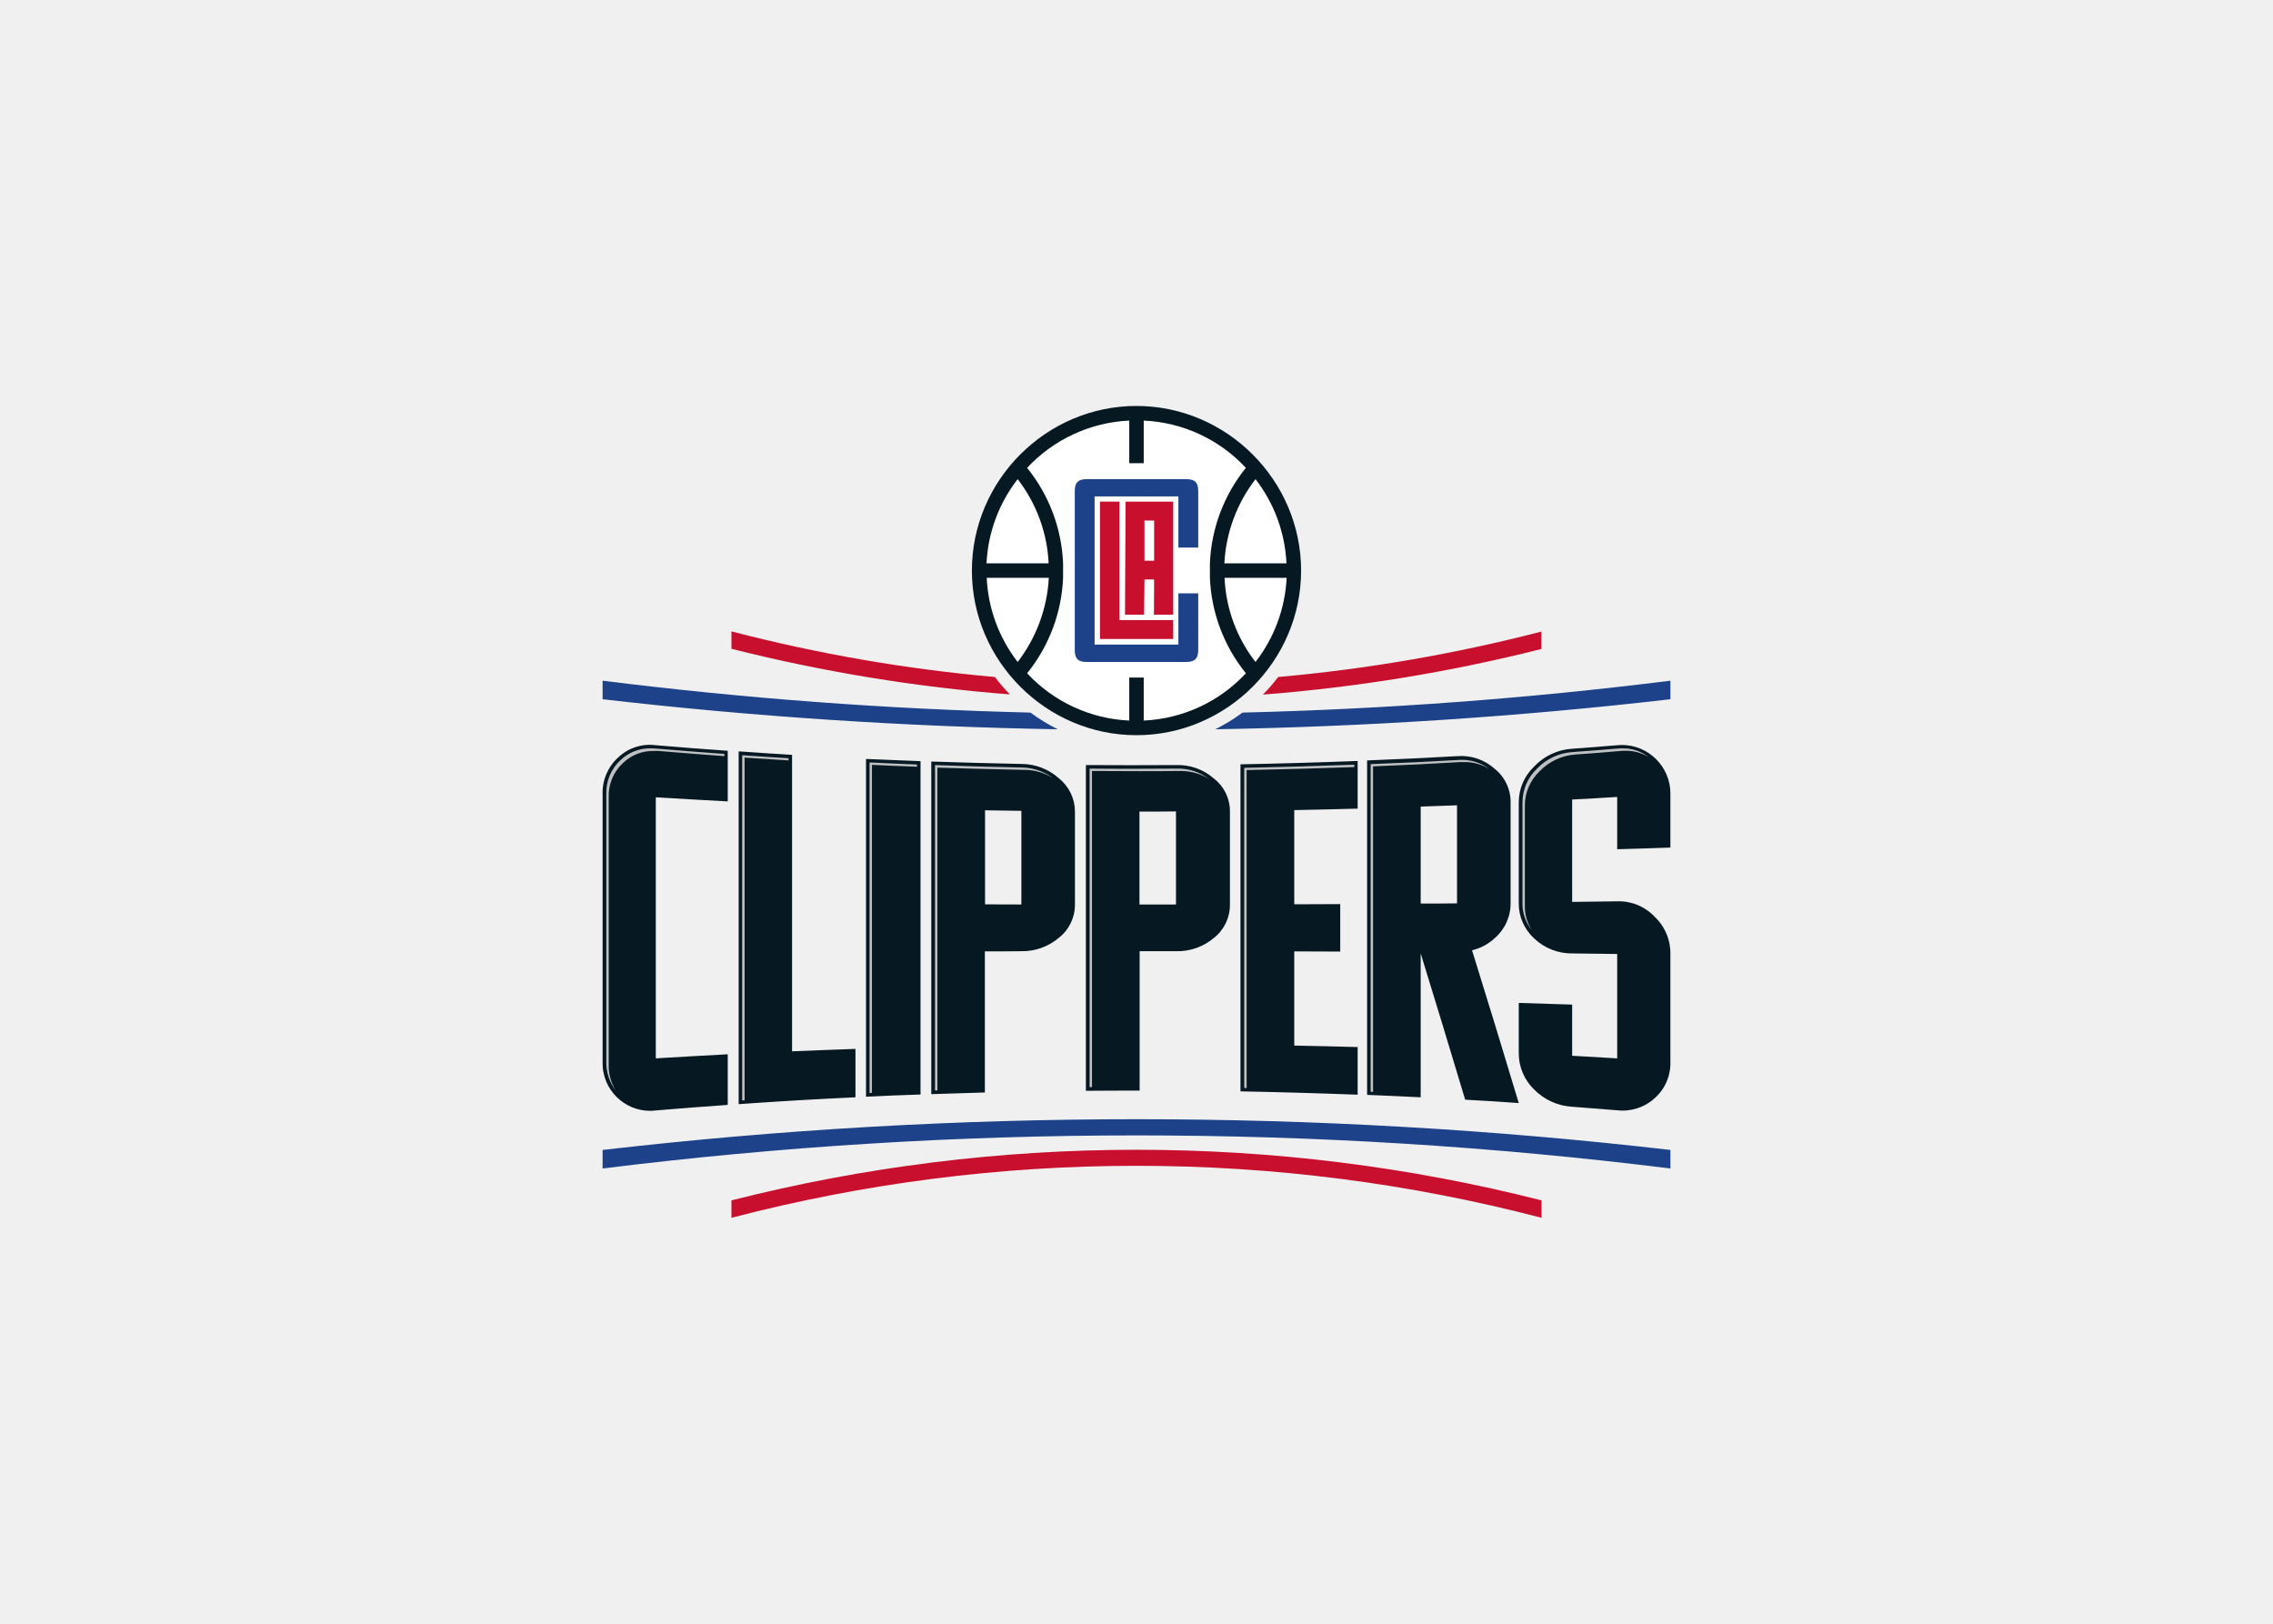
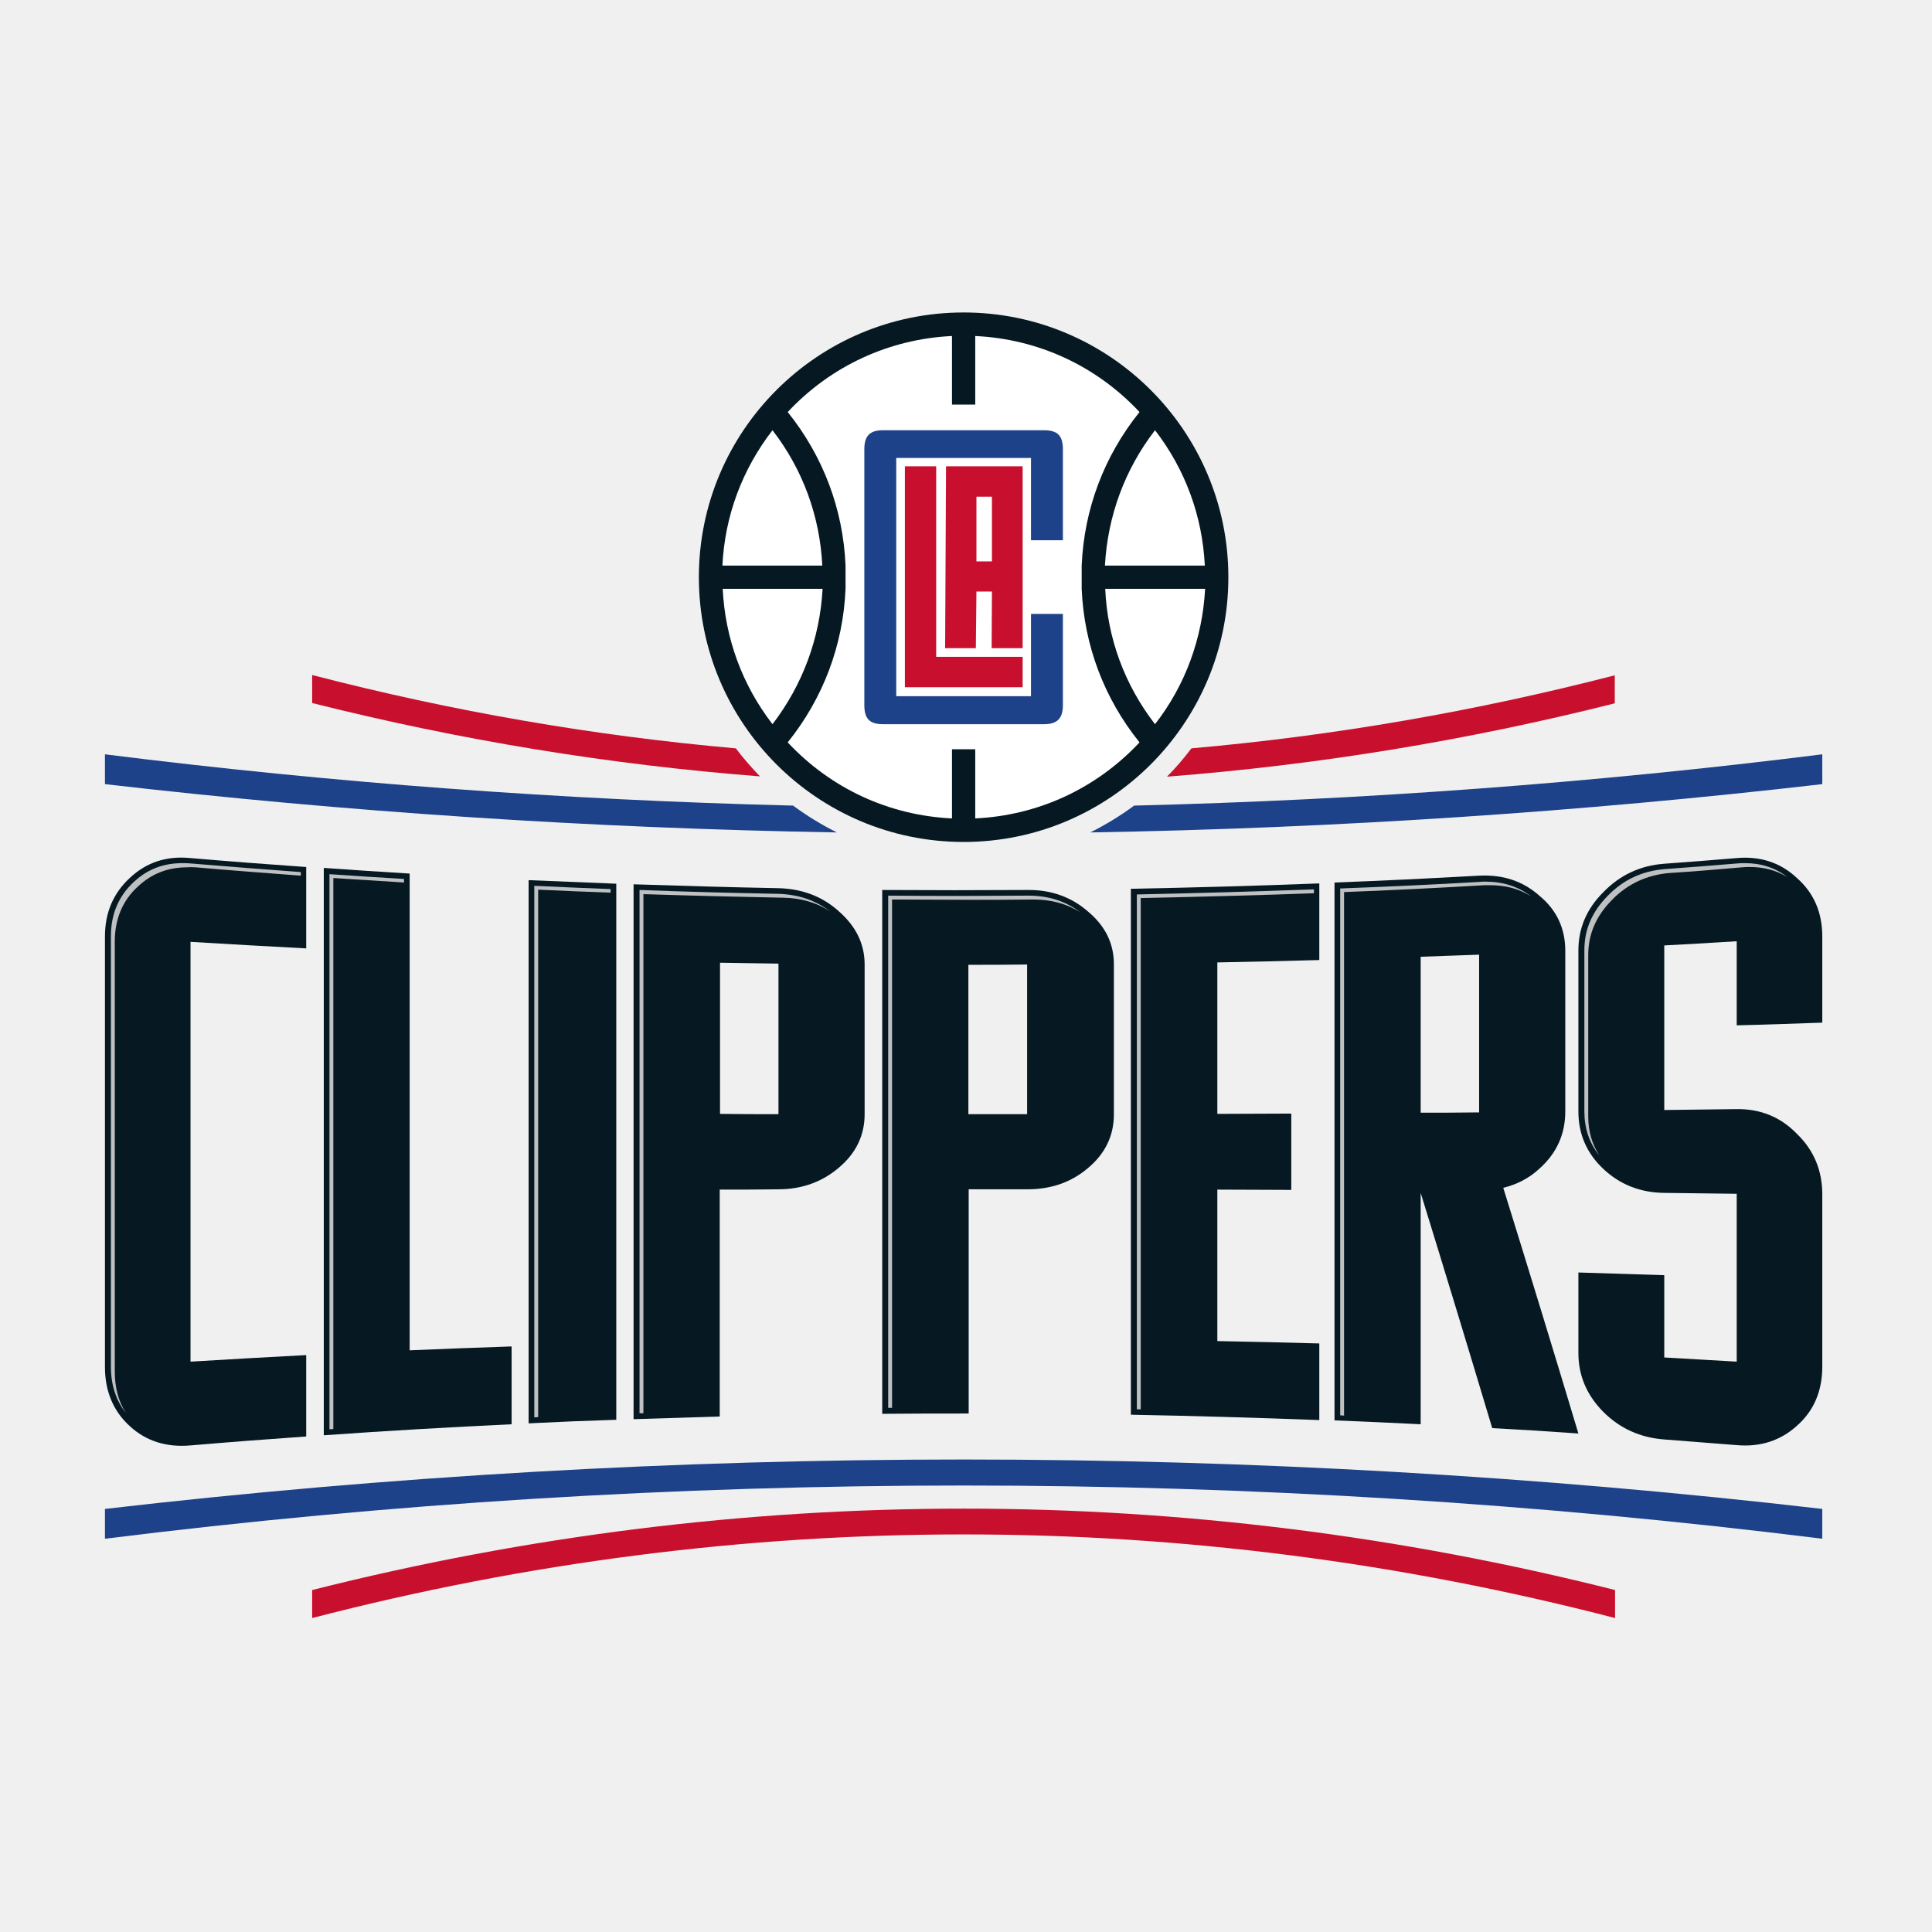
- <svg xmlns="http://www.w3.org/2000/svg" clip-rule="evenodd" fill-rule="evenodd" viewBox="0 0 560 400">
-   <path d="m152.254 186.641c-2.506 2.289-3.891 5.56-3.791 8.952v65.951l-.007.425c0 6.405 5.271 11.676 11.676 11.676.481 0 .963-.03 1.44-.089 5.891-.503 11.829-.959 17.721-1.37v-12.469c-5.892.32-11.83.64-17.721 1.005v-64.307c5.891.365 11.829.685 17.721 1.005v-12.469c-5.892-.411-11.83-.867-17.721-1.37-3.408-.453-6.843.675-9.317 3.06" fill="#061922" />
-   <path d="m195.14 185.956c-4.384-.274-8.769-.548-13.154-.868v86.915c9.591-.685 19.183-1.249 28.774-1.69v-11.92c-5.207.183-10.414.365-15.62.593zm18.223 84.219c4.476-.228 8.952-.411 13.428-.548v-82.118l-13.428-.548v83.215zm38.275-81.982c-7.399-.136-14.799-.365-22.198-.593v81.937l13.2-.411v-34.757c3.014 0 5.983 0 8.951-.046 3.41.073 6.728-1.115 9.317-3.334 2.5-1.971 3.952-4.993 3.928-8.175v-22.928c-.016-3.161-1.461-6.152-3.928-8.13-2.543-2.292-5.848-3.563-9.271-3.563m0 34.621c-3.015 0-5.984 0-8.952-.046v-23.155c3.015.045 5.983.091 8.952.137v23.065zm116.602 8.312c2.538-2.179 3.979-5.379 3.928-8.724v-24.617c.077-3.259-1.378-6.373-3.928-8.404-2.532-2.264-5.887-3.388-9.272-3.106-7.399.411-14.752.776-22.151 1.051v82.393c4.385.183 8.815.365 13.2.593v-35.442c3.654 11.83 7.307 23.842 10.961 36.036 4.385.229 8.769.503 13.2.823-3.837-12.788-7.673-25.302-11.51-37.634 2.085-.486 4.005-1.51 5.572-2.968m-18.223-32.428c2.968-.092 5.983-.229 8.951-.32v24.161c-2.968.045-5.983.045-8.951.045zm-60.288-10.231c-7.399.045-14.798.045-22.197 0v80.246c4.43-.045 8.815-.045 13.245-.045v-34.346h8.998c3.404.089 6.723-1.082 9.317-3.288 2.5-1.971 3.951-4.992 3.928-8.175v-23.019c.011-3.142-1.442-6.116-3.928-8.039-2.578-2.269-5.931-3.463-9.363-3.334m0 34.346h-8.998v-22.882c3.015 0 5.983 0 8.998-.046zm15.894 46.037c9.637.183 19.228.457 28.865.823v-11.738c-5.207-.137-10.413-.274-15.619-.365v-23.202l11.327.045v-11.692l-11.327.045v-23.201c5.207-.092 10.413-.229 15.619-.365v-11.739c-9.591.365-19.213.64-28.865.823zm105.915-60.059v-13.199l.001-.147c0-6.541-5.383-11.924-11.924-11.924-.396 0-.791.019-1.185.059-3.699.32-7.399.593-11.098.868-3.565.214-6.916 1.784-9.363 4.384-2.44 2.316-3.813 5.542-3.791 8.906v24.663c-.053 3.33 1.329 6.526 3.791 8.769 2.517 2.407 5.88 3.736 9.363 3.7l11.098.136v25.714c-3.699-.228-7.399-.411-11.098-.64v-12.606l-13.154-.411v12.332c-.02 3.389 1.351 6.643 3.791 8.998 2.485 2.528 5.823 4.042 9.363 4.247 3.699.274 7.399.593 11.098.868 3.359.397 6.729-.688 9.226-2.969 2.583-2.277 4.011-5.601 3.883-9.043v-26.398c.075-3.499-1.336-6.87-3.883-9.272-2.386-2.529-5.75-3.911-9.226-3.791-3.699.046-7.399.092-11.098.137v-25.211c3.699-.183 7.399-.411 11.098-.639v12.879c4.385-.091 8.769-.274 13.108-.411" fill="#061922" />
-   <path d="m162.347 184.997c5.207.456 10.642.868 16.123 1.279v-.548c-5.618-.411-11.327-.868-16.899-1.325-.41-.038-.822-.053-1.233-.045-2.764-.067-5.444.969-7.444 2.877-2.325 2.126-3.61 5.164-3.517 8.312v65.951c-.071 2.551.734 5.051 2.284 7.08-1.159-1.894-1.746-4.084-1.69-6.303v-65.906c-.108-3.201 1.196-6.292 3.563-8.45 2.037-1.944 4.767-2.996 7.582-2.923.411-.023.823-.023 1.233 0m31.923 2.33v-.548c-3.791-.229-7.627-.457-11.418-.731v85.042l.593-.046v-84.402h.092c3.471.228 7.079.456 10.733.685m31.652 1.552v-.548c-3.836-.137-7.764-.32-11.692-.503v81.434l.593-.045v-80.794h.092c3.608.183 7.307.32 11.007.456m26.49.778c2.506.002 4.961.714 7.079 2.055-2.27-1.696-5.022-2.624-7.855-2.649-7.08-.136-14.251-.32-21.284-.593v80.155h.594v-79.516h.091c7.08.228 14.296.411 21.375.548m108.244-1.919c2.226-.057 4.419.547 6.303 1.736-2.029-1.55-4.529-2.355-7.08-2.284-.289-.006-.58.008-.867.045-6.988.411-14.159.731-21.33 1.005v80.703l.593.045v-80.201h.092c7.216-.274 14.432-.64 21.421-1.051h.868m-79.836 2.24c3.243 0 6.531 0 9.728-.045h.136c2.509-.05 4.981.615 7.125 1.919-2.274-1.706-5.06-2.593-7.901-2.512h-.137l-9.728.045c-3.791 0-7.719 0-11.6-.045v78.465h.593v-77.871h.092l11.692.045" fill="#bec0c2" />
-   <path d="m333.62 188.376c-8.952.32-18.087.594-27.084.777v78.877h.594v-78.329h.091c8.723-.183 17.63-.411 26.445-.731v-.594h-.045zm65.631-3.379c.394-.038.791-.054 1.187-.046 2.027-.04 4.024.499 5.755 1.553-1.863-1.448-4.172-2.207-6.531-2.147-.381-.007-.762.007-1.142.045-3.7.32-7.399.594-11.099.868-3.336.211-6.472 1.681-8.769 4.111-2.279 2.162-3.569 5.171-3.562 8.312v24.663c-.064 2.452.746 4.849 2.283 6.76-1.139-1.785-1.728-3.867-1.69-5.984v-24.663c-.013-3.192 1.294-6.251 3.608-8.449 2.34-2.455 5.521-3.941 8.906-4.156 3.654-.229 7.353-.548 11.053-.868" fill="#bec0c2" />
-   <path d="m148.463 287.851c87.354-10.871 175.72-10.871 263.074 0v-4.568c-87.4-10.094-175.673-10.094-263.074 0z" fill="#1d428a" />
-   <path d="m180.205 300c65.429-17.081 134.16-17.081 199.589 0v-4.293c-65.487-16.624-134.102-16.624-199.589 0z" fill="#c8102e" />
-   <path d="m253.875 175.542c-35.246-.856-70.428-3.478-105.412-7.855v4.567c37.177 4.293 74.629 6.76 112.126 7.399-2.353-1.174-4.598-2.549-6.714-4.111m52.249 0c-2.115 1.562-4.361 2.937-6.714 4.111 37.497-.639 74.949-3.106 112.126-7.399v-4.567c-34.984 4.377-70.166 6.999-105.412 7.855" fill="#1d428a" />
-   <path d="m245.106 166.774c-21.907-1.943-43.615-5.7-64.9-11.236v4.293c22.509 5.673 45.458 9.432 68.6 11.235-1.317-1.357-2.552-2.79-3.7-4.292m69.788 0c-1.148 1.53-2.399 2.979-3.745 4.339 23.143-1.797 46.092-5.555 68.6-11.236v-4.293c-21.274 5.506-42.966 9.249-64.855 11.191" fill="#c8102e" />
-   <path d="m239.443 140.557c0-22.249 18.309-40.557 40.557-40.557 22.249 0 40.557 18.309 40.557 40.557 0 22.25-18.309 40.557-40.557 40.557h-.004c-22.247 0-40.553-18.306-40.553-40.552z" fill="#fff" />
-   <path d="m280 100c-22.249 0-40.557 18.309-40.557 40.557 0 22.25 18.309 40.557 40.557 40.557 22.249 0 40.557-18.308 40.557-40.557-.014-22.244-18.313-40.543-40.557-40.557m29.322 18.041c4.616 5.961 7.28 13.205 7.627 20.735h-15.3c.385-7.531 3.063-14.768 7.673-20.735m-58.598 0c4.616 5.961 7.28 13.205 7.627 20.735h-15.3c.355-7.537 3.037-14.782 7.673-20.735m0 45.033c-4.616-5.961-7.281-13.204-7.628-20.735h15.3c-.398 7.529-3.074 14.762-7.672 20.735m31.057 14.432v-10.596h-3.563v10.596c-9.588-.43-18.632-4.615-25.166-11.646 5.405-6.683 8.513-14.934 8.861-23.522v-3.563c-.349-8.588-3.456-16.838-8.861-23.521 6.539-7.023 15.58-11.207 25.166-11.647v10.504h3.563v-10.504c9.588.43 18.632 4.616 25.166 11.647-5.405 6.682-8.513 14.933-8.861 23.521v3.563c.349 8.588 3.456 16.839 8.861 23.522-6.534 7.031-15.578 11.216-25.166 11.646m27.541-14.432c-4.636-5.95-7.302-13.2-7.628-20.735h15.3c-.368 7.534-3.048 14.776-7.672 20.735" fill="#061922" />
-   <path d="m271.002 123.567v33.843h18.041v-4.659h-13.245v-29.185h-4.796z" fill="#c8102e" />
-   <path d="m295.208 134.894v-13.931c0-2.1-.822-2.923-2.923-2.923h-24.617c-2.056 0-2.877.868-2.877 2.923v39.187c0 2.1.822 2.923 2.877 2.923h24.617c2.056 0 2.923-.868 2.923-2.923v-13.976h-4.887v12.606h-20.643v-36.492h20.643v12.606z" fill="#1d428a" />
-   <path d="m289.043 151.427v-27.86h-11.738l-.137 27.86h4.704l.092-8.678h2.375l-.045 8.678h4.75zm-4.704-13.29h-2.375v-9.911h2.375z" fill="#c8102e" />
+ <svg xmlns="http://www.w3.org/2000/svg" version="1.1" id="Layer_1" x="0px" y="0px" viewBox="0 0 648 648" style="enable-background:new 0 0 648 648;" xml:space="preserve">
+   <style type="text/css">
+ 	.st0{fill:#061922;}
+ 	.st1{fill:#BEC0C2;}
+ 	.st2{fill:#1D428A;}
+ 	.st3{fill:#C8102E;}
+ 	.st4{fill:#FFFFFF;}
+ </style>
+   <g>
+     <path class="st0" d="M43.5,294.5c-5.5,5.1-8.3,11.6-8.3,19.6v144.4c0,8.1,2.8,14.8,8.3,19.8c5.5,5.1,12.4,7.2,20.4,6.5   c12.9-1.1,25.9-2.1,38.8-3v-27.3c-12.9,0.7-25.9,1.4-38.8,2.2c0-46.9,0-93.9,0-140.8c12.9,0.8,25.9,1.5,38.8,2.2v-27.3   c-12.9-0.9-25.9-1.9-38.8-3C55.9,287,49.1,289.2,43.5,294.5" />
+     <path class="st0" d="M137.4,293c-9.6-0.6-19.2-1.2-28.8-1.9v190.3c21-1.5,42-2.7,63-3.7v-26.1c-11.4,0.4-22.8,0.8-34.2,1.3V293z" />
+     <path class="st0" d="M177.3,477.4c9.8-0.5,19.6-0.9,29.4-1.2c0-59.9,0-119.9,0-179.8c-9.8-0.4-19.6-0.8-29.4-1.2V477.4z" />
+     <path class="st0" d="M261.1,297.9c-16.2-0.3-32.4-0.8-48.6-1.3V476c9.6-0.3,19.3-0.6,28.9-0.9V399c6.6,0,13.1,0,19.6-0.1   c8,0,14.8-2.5,20.4-7.3c5.7-4.8,8.6-10.8,8.6-17.9v-50.2c0-6.9-2.9-12.8-8.6-17.8C275.9,300.7,269.1,298.1,261.1,297.9    M261.1,373.7c-6.6,0-13.1,0-19.6-0.1v-50.7c6.6,0.1,13.1,0.2,19.6,0.3V373.7z" />
+     <path class="st0" d="M516.4,391.9c5.7-5.1,8.6-11.5,8.6-19.1v-53.9c0-7.4-2.8-13.6-8.6-18.4c-5.6-5-12.3-7.2-20.3-6.8   c-16.2,0.9-32.3,1.7-48.5,2.3v180.4c9.6,0.4,19.3,0.8,28.9,1.3v-77.6c8,25.9,16,52.2,24,78.9c9.6,0.5,19.2,1.1,28.9,1.8   c-8.4-28-16.8-55.4-25.2-82.4C508.7,397.3,512.9,395.2,516.4,391.9 M476.5,320.9c6.5-0.2,13.1-0.5,19.6-0.7c0,17.6,0,35.2,0,52.9   c-6.5,0.1-13.1,0.1-19.6,0.1V320.9z" />
+     <path class="st0" d="M344.5,298.5c-16.2,0.1-32.4,0.1-48.6,0v175.7c9.7-0.1,19.3-0.1,29-0.1v-75.2c6.6,0,13.1,0,19.7,0   c8,0,14.8-2.4,20.4-7.2c5.7-4.8,8.6-10.8,8.6-17.9c0-16.8,0-33.6,0-50.4c0-7-2.9-12.8-8.6-17.6   C359.3,300.8,352.5,298.4,344.5,298.5 M344.5,373.7c-6.6,0-13.1,0-19.7,0v-50.1c6.6,0,13.1,0,19.7-0.1V373.7z" />
+     <path class="st0" d="M379.3,474.5c21.1,0.4,42.1,1,63.2,1.8v-25.7c-11.4-0.3-22.8-0.6-34.2-0.8V399c6.5,0,18.2,0.1,24.8,0.1   c0-8.5,0-17,0-25.6c-6.5,0-18.2,0.1-24.8,0.1v-50.8c11.4-0.2,22.8-0.5,34.2-0.8v-25.7c-21,0.8-42.1,1.4-63.2,1.8   C379.3,356.9,379.3,415.7,379.3,474.5" />
+     <path class="st0" d="M611.2,343v-28.9c0-8-2.8-14.6-8.5-19.6c-5.5-5.2-12.3-7.4-20.2-6.7c-8.1,0.7-16.2,1.3-24.3,1.9   c-8.1,0.6-14.9,3.8-20.5,9.6c-5.6,5.6-8.3,12.1-8.3,19.5v54c0,7.6,2.8,14,8.3,19.2c5.6,5.3,12.4,8,20.5,8.1   c8.1,0.1,16.2,0.2,24.3,0.3c0,18.8,0,37.5,0,56.3c-8.1-0.5-16.2-0.9-24.3-1.4v-27.6c-9.6-0.3-19.2-0.6-28.8-0.9v27   c0,7.6,2.8,14.1,8.3,19.7c5.6,5.6,12.4,8.7,20.5,9.3c8.1,0.6,16.2,1.3,24.3,1.9c7.9,0.7,14.7-1.5,20.2-6.5c5.7-5,8.5-11.7,8.5-19.8   v-57.8c0-8-2.8-14.8-8.5-20.3c-5.5-5.7-12.3-8.4-20.2-8.3c-8.1,0.1-16.2,0.2-24.3,0.3v-55.2c8.1-0.4,16.2-0.9,24.3-1.4   c0,9.4,0,18.8,0,28.2C592.1,343.7,601.7,343.3,611.2,343" />
+     <g>
+       <path class="st1" d="M65.6,290.9c11.4,1,23.3,1.9,35.3,2.8v-1.2c-12.3-0.9-24.8-1.9-37-2.9c-0.9-0.1-1.8-0.1-2.7-0.1    c-6.5,0-11.8,2.1-16.3,6.3c-5.1,4.7-7.7,10.8-7.7,18.2v144.4c0,6.1,1.7,11.3,5,15.5c-2.5-3.9-3.7-8.6-3.7-13.8V315.8    c0-7.5,2.6-13.8,7.8-18.5c4.6-4.3,10-6.4,16.6-6.4C63.7,290.8,64.6,290.9,65.6,290.9" />
+       <path class="st1" d="M135.5,296v-1.2c-8.3-0.5-16.7-1-25-1.6v186.2l1.3-0.1V294.5l0.2,0C119.6,295,127.5,295.5,135.5,296" />
+       <path class="st1" d="M204.8,299.4v-1.2c-8.4-0.3-17-0.7-25.6-1.1v178.3l1.3-0.1V298.4l0.2,0C188.6,298.8,196.7,299.1,204.8,299.4" />
+       <path class="st1" d="M262.8,301.1c5.8,0.1,11,1.6,15.5,4.5c-4.9-3.7-10.6-5.6-17.2-5.8c-15.5-0.3-31.2-0.7-46.6-1.3V474l1.3,0    V299.9l0.2,0C231.5,300.4,247.3,300.8,262.8,301.1" />
+       <path class="st1" d="M499.8,296.9c5.2,0,9.8,1.2,13.8,3.8c-4.4-3.4-9.5-5-15.5-5c-0.6,0-1.2,0-1.9,0.1c-15.3,0.9-31,1.6-46.7,2.2    v176.7l1.3,0.1V299.2l0.2,0c15.8-0.6,31.6-1.4,46.9-2.3C498.6,296.9,499.2,296.9,499.8,296.9" />
+       <path class="st1" d="M325,301.8c7.1,0,14.3,0,21.3-0.1h0.3c5.9,0,11.1,1.4,15.6,4.2c-4.9-3.7-10.5-5.5-17.3-5.5h-0.3    c-7.1,0-14.3,0.1-21.3,0.1c-8.3,0-16.9,0-25.4-0.1v171.8l1.3,0V301.7l0.2,0C307.9,301.7,316.5,301.8,325,301.8" />
+       <path class="st1" d="M440.6,298.3c-19.6,0.7-39.6,1.3-59.3,1.7v172.7l1.3,0V301.2l0.2,0c19.1-0.4,38.6-0.9,57.9-1.6V298.3z" />
+       <path class="st1" d="M584.3,290.9c0.9-0.1,1.7-0.1,2.6-0.1c4.7,0,8.9,1.1,12.6,3.4c-4.1-3.2-8.8-4.7-14.3-4.7    c-0.8,0-1.7,0-2.5,0.1c-8.1,0.7-16.2,1.3-24.3,1.9c-7.6,0.6-14,3.6-19.2,9c-5.2,5.3-7.8,11.2-7.8,18.2v54c0,5.7,1.6,10.6,5,14.8    c-2.5-3.9-3.7-8.2-3.7-13.1v-54c0-7.1,2.6-13.1,7.9-18.5c5.3-5.5,11.9-8.5,19.5-9.1C568.1,292.3,576.2,291.6,584.3,290.9" />
+     </g>
+     <path class="st2" d="M35.2,516.1c190.8-23.8,385.2-23.8,576,0v-10c-190.8-22.1-385.2-22.1-576,0V516.1z" />
+     <path class="st3" d="M104.7,542.7c144.2-37.4,292.8-37.4,437,0v-9.4c-144.2-36.4-292.7-36.4-437,0   C104.7,536.4,104.7,539.6,104.7,542.7" />
+     <path class="st2" d="M266,270.2c-77.2-1.9-154.3-7.6-230.8-17.2v10c81.4,9.4,163.4,14.8,245.5,16.2   C275.5,276.6,270.6,273.6,266,270.2" />
+     <path class="st2" d="M380.4,270.2c-4.6,3.4-9.5,6.4-14.7,9c82.1-1.4,164.1-6.8,245.5-16.2v-10C534.7,262.6,457.6,268.3,380.4,270.2   " />
+     <path class="st3" d="M246.8,251c-47.6-4.2-95.1-12.4-142.1-24.6c0,3.2,0,6.3,0,9.4c49.7,12.5,99.9,20.7,150.2,24.6   C252.1,257.5,249.3,254.3,246.8,251" />
+     <path class="st3" d="M399.6,251c-2.5,3.3-5.2,6.5-8.2,9.5c50.4-3.9,100.6-12.1,150.2-24.6v-9.4C494.7,238.6,447.3,246.8,399.6,251" />
+     <path class="st4" d="M234.4,193.6c0-49,39.7-88.8,88.8-88.8c49,0,88.8,39.7,88.8,88.8c0,49-39.7,88.8-88.8,88.8   C274.2,282.4,234.4,242.6,234.4,193.6" />
+     <path class="st0" d="M323.2,104.8c-49,0-88.8,39.8-88.8,88.8c0,49,39.8,88.8,88.8,88.8c49,0,88.8-39.8,88.8-88.8   C412,144.6,372.2,104.8,323.2,104.8 M387.4,144.3c10.2,13.2,15.9,28.9,16.7,45.4h-33.5C371.5,173.2,377.2,157.5,387.4,144.3    M259.1,144.3c10.2,13.2,15.9,28.9,16.7,45.4h-33.5C243.1,173.1,248.9,157.5,259.1,144.3 M259.1,242.9   c-10.2-13.2-15.9-28.9-16.7-45.4h33.5C275,214.1,269.2,229.7,259.1,242.9 M327.1,274.5v-23.2h-7.8v23.2c-21.1-1-40.6-10-55.1-25.5   c11.9-14.8,18.6-32.6,19.4-51.5v-7.8c-0.8-18.9-7.5-36.7-19.4-51.5c14.5-15.5,34.1-24.5,55.1-25.5v23h7.8v-23   c21.1,1,40.6,10,55.1,25.5c-11.9,14.8-18.6,32.6-19.4,51.5v7.8c0.8,18.9,7.5,36.7,19.4,51.5C367.7,264.5,348.2,273.5,327.1,274.5    M387.4,242.9c-10.2-13.2-16-28.9-16.7-45.4h33.5C403.3,214.1,397.6,229.8,387.4,242.9" />
+     <polygon class="st3" points="303.5,156.4 303.5,230.5 343,230.5 343,220.3 314,220.3 314,156.4  " />
+     <path class="st2" d="M356.5,181.2v-30.5c0-4.6-1.8-6.4-6.4-6.4h-53.9c-4.5,0-6.3,1.9-6.3,6.4v85.8c0,4.6,1.8,6.4,6.3,6.4h53.9   c4.5,0,6.4-1.9,6.4-6.4v-30.6h-10.7v27.6h-45.2v-79.9h45.2v27.6H356.5z" />
+     <path class="st3" d="M343,217.4l0-61h-25.7l-0.3,61h10.3l0.2-19h5.2l-0.1,19H343z M332.7,188.3h-5.2v-21.7h5.2V188.3z" />
+   </g>
</svg>
